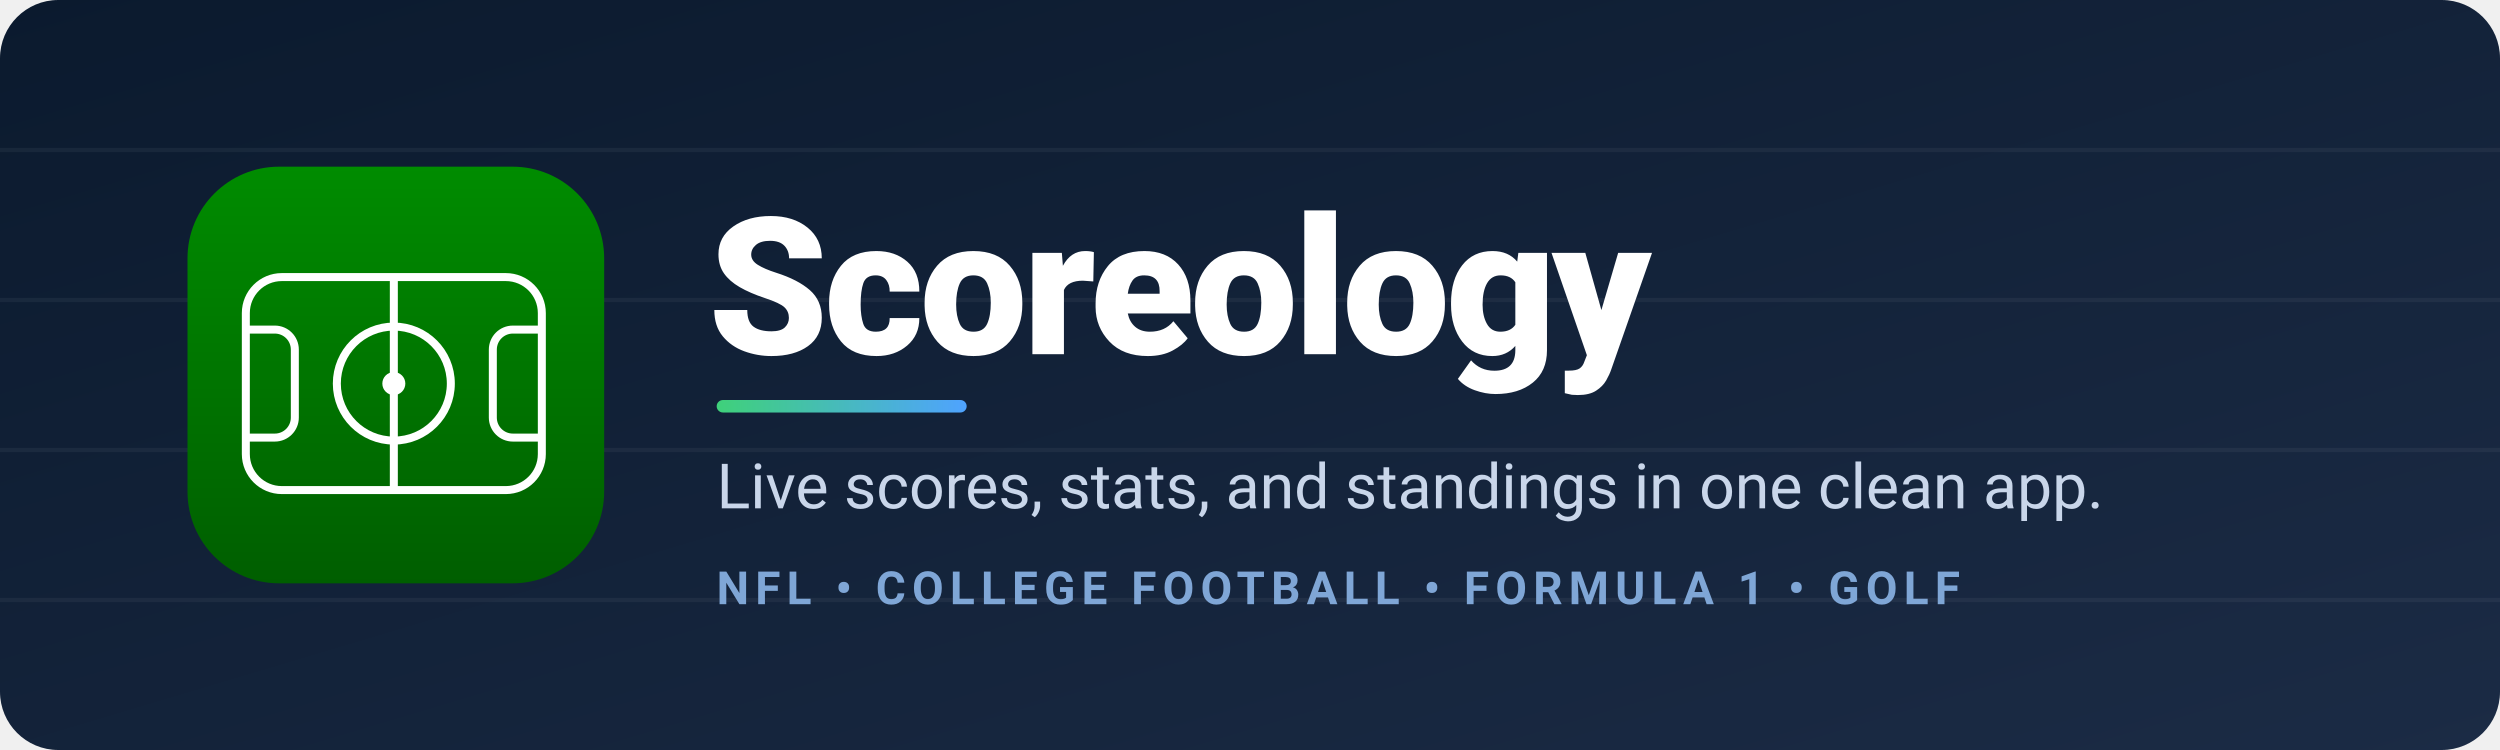
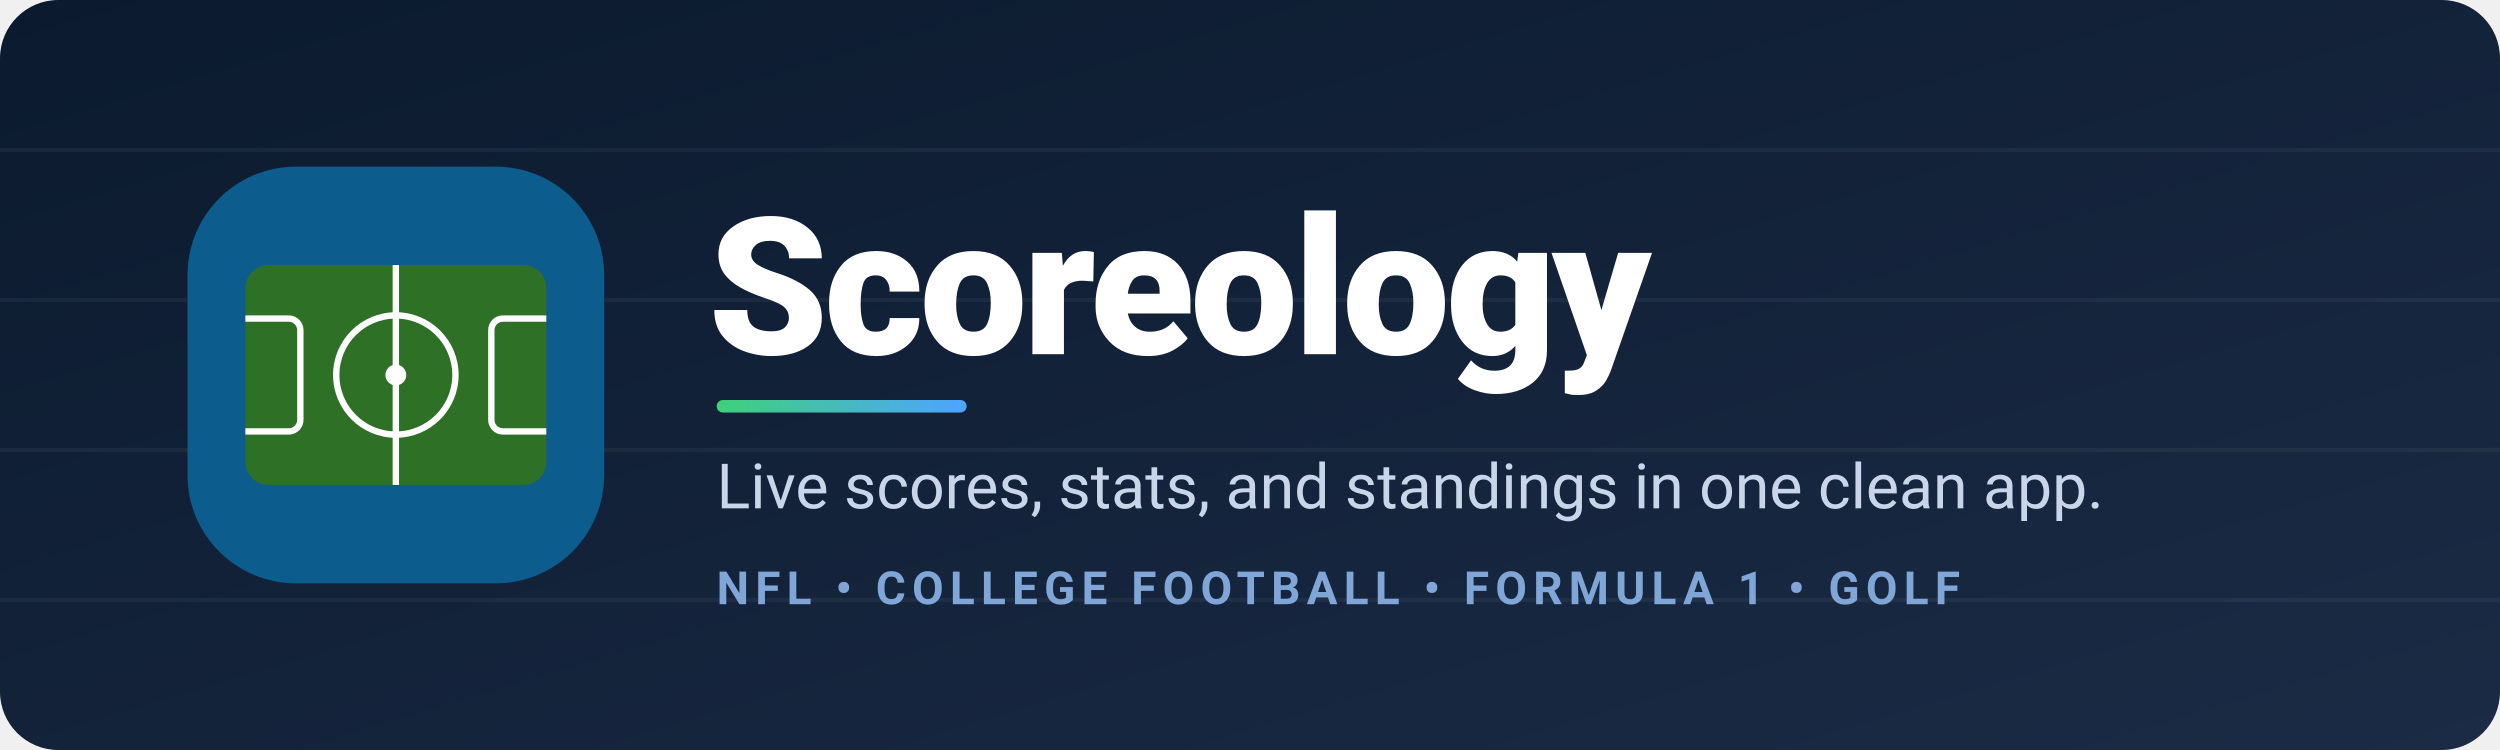
<svg xmlns="http://www.w3.org/2000/svg" width="1200" height="360" viewBox="0 0 1200 360">
  <defs>
    <linearGradient id="bg" x1="0" y1="0" x2="1" y2="1">
      <stop offset="0" stop-color="#0B1A2E" />
      <stop offset="1" stop-color="#1B2B45" />
-     </linearGradient>
-     <linearGradient id="field" x1="0" y1="0" x2="0" y2="1">
-       <stop offset="0" stop-color="#008C00" />
-       <stop offset="1" stop-color="#005E00" />
    </linearGradient>
    <linearGradient id="accent" x1="0" y1="0" x2="1" y2="0">
      <stop offset="0" stop-color="#3FD17A" />
      <stop offset="1" stop-color="#4FA3FF" />
    </linearGradient>
  </defs>
  <rect width="1200" height="360" rx="28" fill="url(#bg)" />
  <g stroke="#FFFFFF" stroke-opacity="0.05" stroke-width="2">
    <line x1="0" y1="72" x2="1200" y2="72" />
    <line x1="0" y1="144" x2="1200" y2="144" />
    <line x1="0" y1="216" x2="1200" y2="216" />
    <line x1="0" y1="288" x2="1200" y2="288" />
  </g>
  <g transform="translate(90,80)">
-     <rect width="200" height="200" rx="44" fill="url(#field)" />
-     <g transform="translate(28,53) scale(0.48)" fill="none" stroke="#FFFFFF" stroke-width="8">
-       <rect x="0" y="0" width="296" height="213" rx="36" />
-       <line x1="148" y1="0" x2="148" y2="213" />
-       <circle cx="148" cy="106.5" r="57" />
-       <path d="M0,52.5H29A20,20 0 0 1 49,72.5V140.5A20,20 0 0 1 29,160.5H0" />
-       <path d="M296,52.5H267A20,20 0 0 0 247,72.5V140.5A20,20 0 0 0 267,160.5H296" />
-       <circle cx="148" cy="106.5" r="11.5" fill="#FFFFFF" stroke="none" />
+     <rect width="200" height="200" rx="52" fill="#0C5C8D" />
+     <g transform="translate(-50,-50) scale(2.7778)">
+       <path fill="#2F7027" d="M32,35H76A4,4 0 0,1 80,39V69A4,4 0 0,1 76,73H32A4,4 0 0,1 28,69V39A4,4 0 0,1 32,35Z" />
+       <path fill="none" stroke="#FFFFFF" stroke-width="1.1" d="M54,35V73 M43.7,54A10.3,10.3 0 1,0 64.3,54A10.3,10.3 0 1,0 43.7,54Z M28,44.25H35.5A2,2 0 0,1 37.5,46.25V61.75A2,2 0 0,1 35.5,63.75H28 M80,44.25H72.5A2,2 0 0,0 70.5,46.25V61.75A2,2 0 0,0 72.5,63.75H80" />
+       <circle cx="54" cy="54" r="1.8" fill="#FFFFFF" />
    </g>
  </g>
  <text x="340" y="170" font-family="Segoe UI, Roboto, Helvetica, Arial, sans-serif" font-size="92" font-weight="800" fill="#FFFFFF" letter-spacing="-2">Scoreology</text>
  <rect x="344" y="192" width="120" height="6" rx="3" fill="url(#accent)" />
  <text x="344" y="244" font-family="Segoe UI, Roboto, Helvetica, Arial, sans-serif" font-size="30" fill="#C9D6EA">Live scores, stats, and standings in one clean app.</text>
  <text x="344" y="290" font-family="Segoe UI, Roboto, Helvetica, Arial, sans-serif" font-size="22" font-weight="600" fill="#7FA6D6" letter-spacing="3">NFL  •  COLLEGE FOOTBALL  •  FORMULA 1  •  GOLF</text>
</svg>
